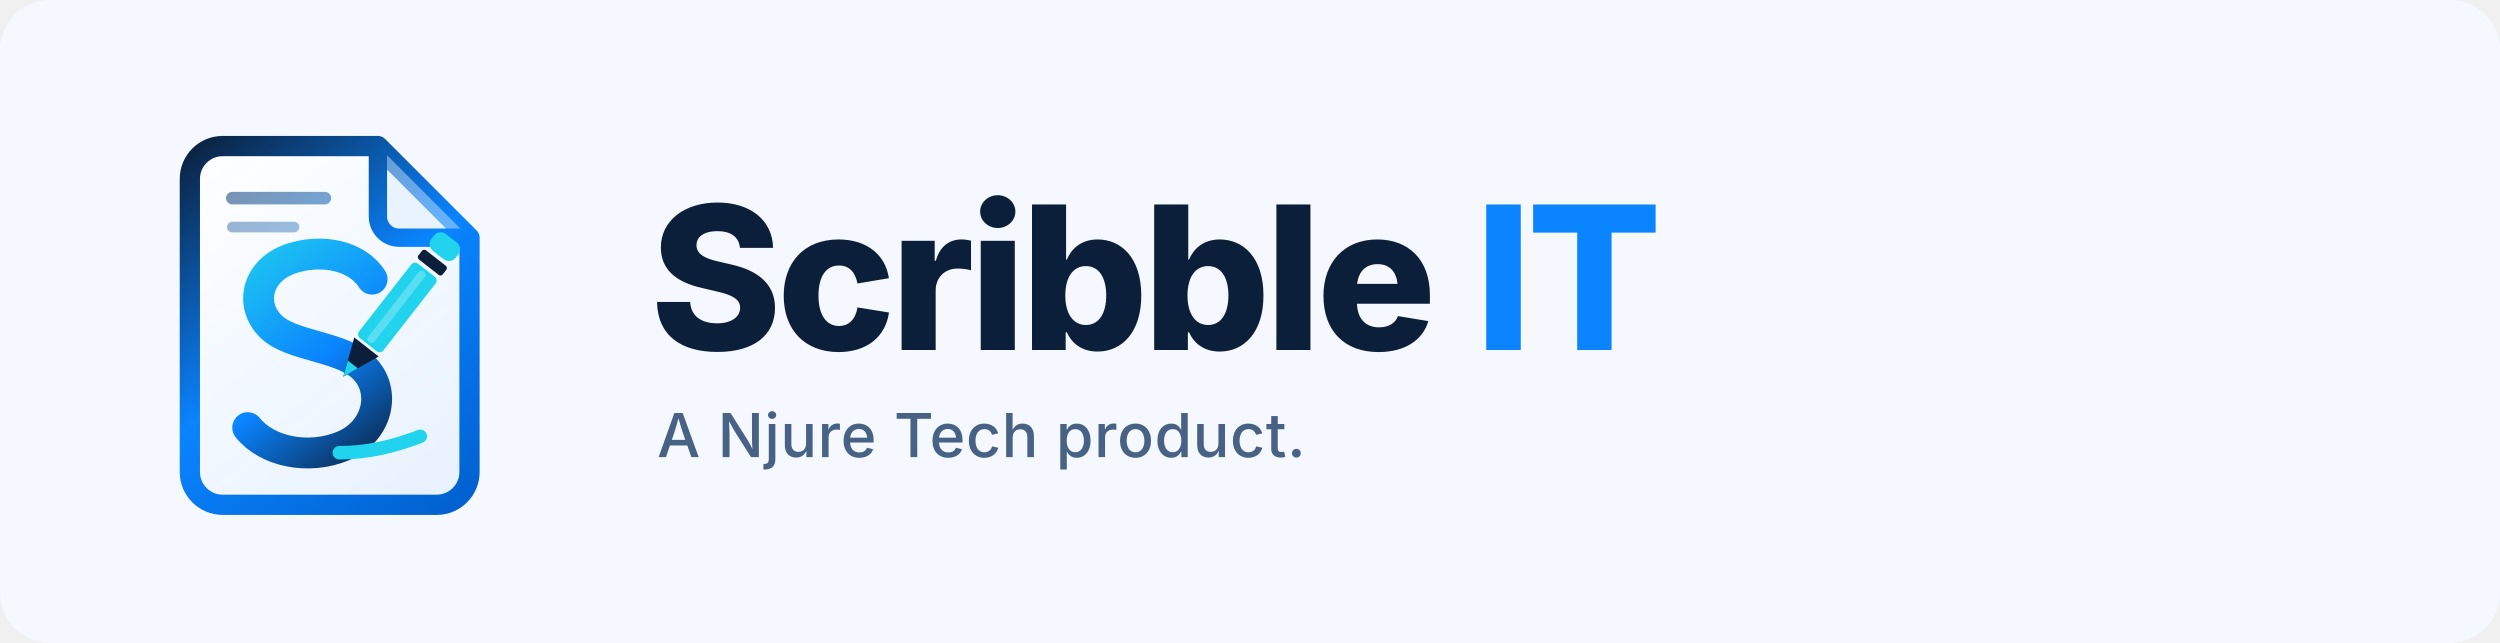
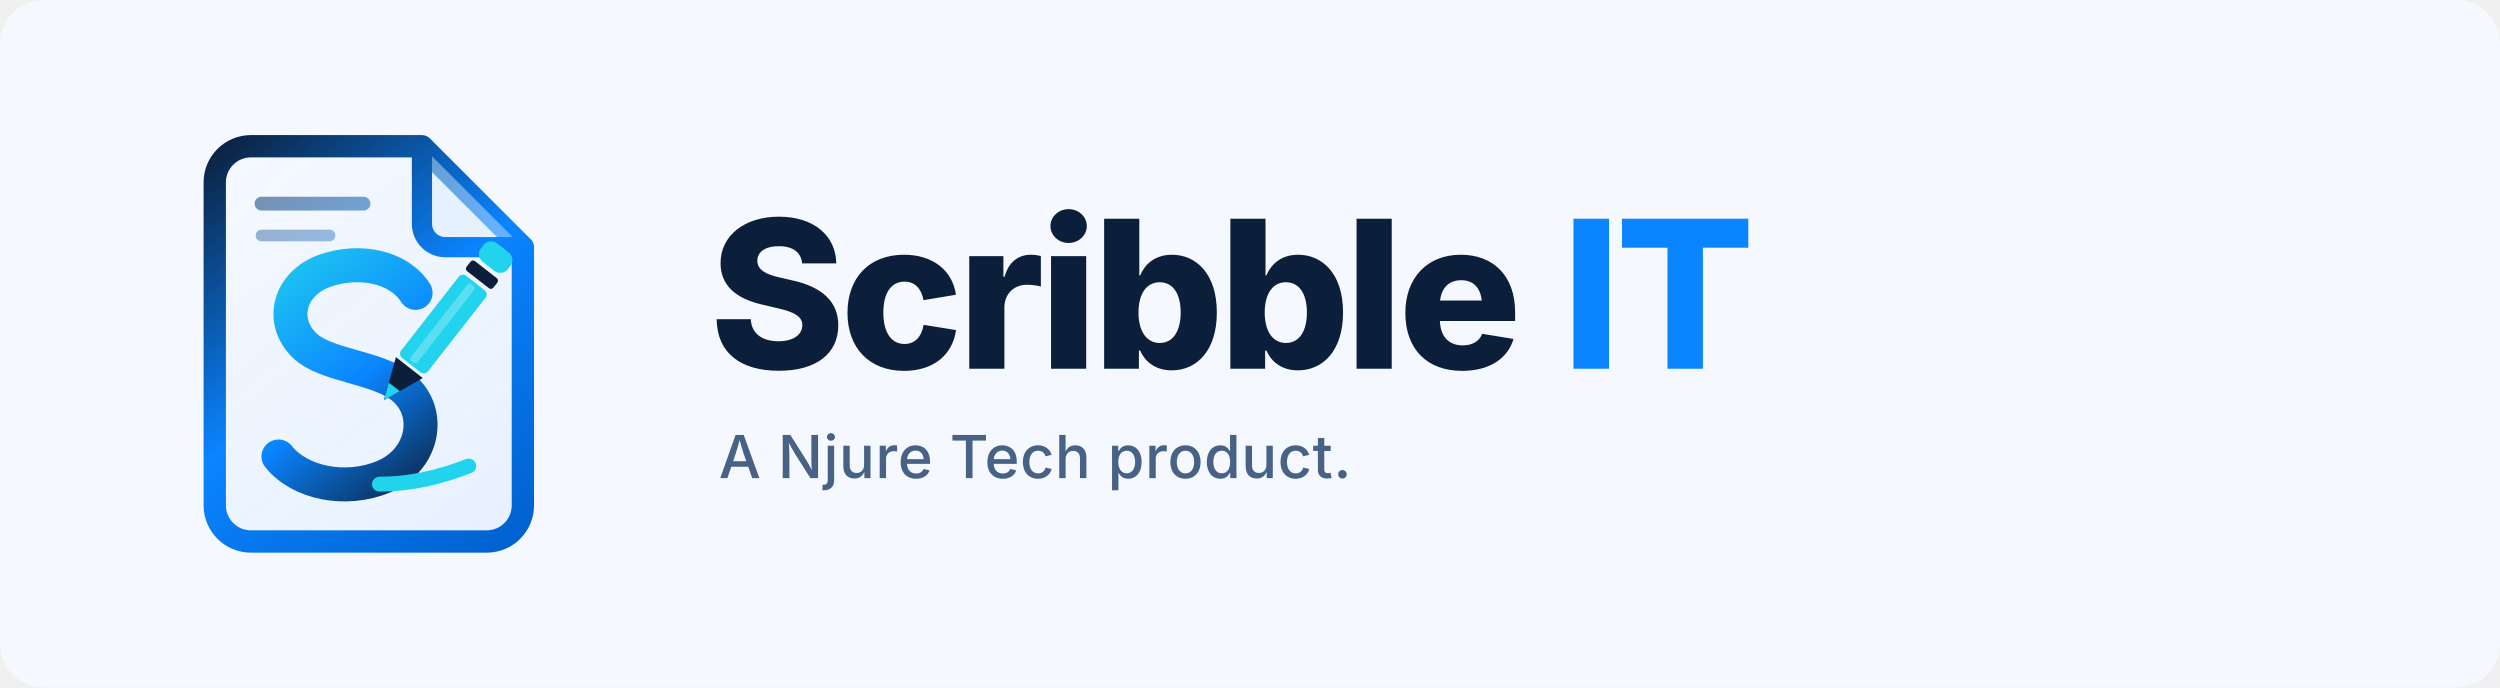
- <svg xmlns="http://www.w3.org/2000/svg" viewBox="0 0 1400 360" width="1400" height="360" role="img" aria-label="SCRIBBLE-IT Horizontal Wordmark">
+ <svg xmlns="http://www.w3.org/2000/svg" viewBox="0 0 1600 440" width="1600" height="440" role="img" aria-label="SCRIBBLE-IT Horizontal Wordmark">
  <defs>
    <linearGradient id="logo-horizontal-light-doc-stroke" x1="210" y1="128" x2="814" y2="896" gradientUnits="userSpaceOnUse">
      <stop offset="0%" stop-color="#0B1F3B" />
      <stop offset="48%" stop-color="#0A84FF" />
      <stop offset="100%" stop-color="#005FCC" />
    </linearGradient>
    <linearGradient id="logo-horizontal-light-s-grad" x1="330" y1="300" x2="690" y2="755" gradientUnits="userSpaceOnUse">
      <stop offset="0%" stop-color="#22D3EE" />
      <stop offset="55%" stop-color="#0A84FF" />
      <stop offset="100%" stop-color="#0B1F3B" />
    </linearGradient>
    <linearGradient id="logo-horizontal-light-pencil-body" x1="590" y1="260" x2="770" y2="560" gradientUnits="userSpaceOnUse">
      <stop offset="0%" stop-color="#22D3EE" />
      <stop offset="100%" stop-color="#0A84FF" />
    </linearGradient>
    <linearGradient id="logo-horizontal-light-doc-fill" x1="216" y1="132" x2="808" y2="892" gradientUnits="userSpaceOnUse">
-       <stop offset="0%" stop-color="#FFFFFF" stop-opacity="0.96" />
+       <stop offset="0%" stop-color="#F5F8FF" stop-opacity="0.96" />
      <stop offset="100%" stop-color="#E6F0FF" stop-opacity="0.92" />
    </linearGradient>
  </defs>
  <g id="layer-background">
-     <rect x="0" y="0" width="1400" height="360" rx="28" fill="#F5F8FF" />
+     <rect x="0" y="0" width="1600" height="440" rx="28" fill="#F5F8FF" />
  </g>
-   <g id="layer-symbol" transform="translate(48 44) scale(0.27)">
+   <g id="layer-symbol" transform="translate(64 46) scale(0.34)">
    <g id="logo-horizontal-light-layer-document">
      <path d="M 284 140            H 606            L 796 330            V 816            A 68 68 0 0 1 728 884            H 284            A 68 68 0 0 1 216 816            V 208            A 68 68 0 0 1 284 140 Z" fill="url(#logo-horizontal-light-doc-fill)" stroke="url(#logo-horizontal-light-doc-stroke)" stroke-width="42" stroke-linejoin="round" />
      <path d="M 606 140 V 286 A 44 44 0 0 0 650 330 H 796" fill="#D9ECFF" fill-opacity="0.45" stroke="url(#logo-horizontal-light-doc-stroke)" stroke-width="38" stroke-linecap="round" stroke-linejoin="round" />
      <line x1="304" y1="248" x2="496" y2="248" stroke="url(#logo-horizontal-light-doc-stroke)" stroke-width="26" stroke-linecap="round" opacity="0.55" />
      <line x1="304" y1="308" x2="432" y2="308" stroke="url(#logo-horizontal-light-doc-stroke)" stroke-width="22" stroke-linecap="round" opacity="0.4" />
    </g>
    <g id="logo-horizontal-light-layer-s-pencil">
      <path d="M 594 416            C 562 366, 488 352, 424 374            C 356 398, 338 468, 384 514            C 424 554, 520 554, 570 594            C 626 640, 610 730, 534 762            C 462 792, 376 774, 336 724" fill="none" stroke="url(#logo-horizontal-light-s-grad)" stroke-width="64" stroke-linecap="round" stroke-linejoin="round" />
      <g transform="translate(650 470) rotate(38)">
        <rect x="-32" y="-176" width="64" height="44" rx="18" fill="#22D3EE" />
        <rect x="-32" y="-124" width="64" height="24" rx="6" fill="#0B1F3B" />
        <rect x="-32" y="-92" width="64" height="196" rx="10" fill="url(#logo-horizontal-light-pencil-body)" />
        <rect x="-10" y="-86" width="16" height="184" rx="6" fill="#FFFFFF" opacity="0.26" />
        <polygon points="-32,110 32,110 0,188" fill="#0B1F3B" />
        <polygon points="-13,156 13,156 0,188" fill="#22D3EE" />
      </g>
      <path d="M 526 776 C 584 776, 636 764, 694 742" fill="none" stroke="#22D3EE" stroke-width="28" stroke-linecap="round" />
    </g>
  </g>
  <g id="layer-wordmark">
-     <text x="364" y="196" font-family="Manrope, Inter, sans-serif" font-size="112" font-weight="800" letter-spacing="-3" fill="#0B1F3B">Scribble <tspan fill="#0A84FF">IT</tspan>
+     <text x="454" y="236" font-family="Manrope, Inter, sans-serif" font-size="132" font-weight="800" letter-spacing="-3.4" fill="#0B1F3B">Scribble <tspan fill="#0A84FF">IT</tspan>
    </text>
  </g>
  <g id="layer-attribution">
-     <text x="368" y="256" font-family="Inter, Manrope, sans-serif" font-size="34" font-weight="500" letter-spacing="0.4" fill="#476285" opacity="1">A Njure Tech product.</text>
+     <text x="460" y="306" font-family="Inter, Manrope, sans-serif" font-size="38" font-weight="500" letter-spacing="0.4" fill="#476285" opacity="1">A Njure Tech product.</text>
  </g>
</svg>
